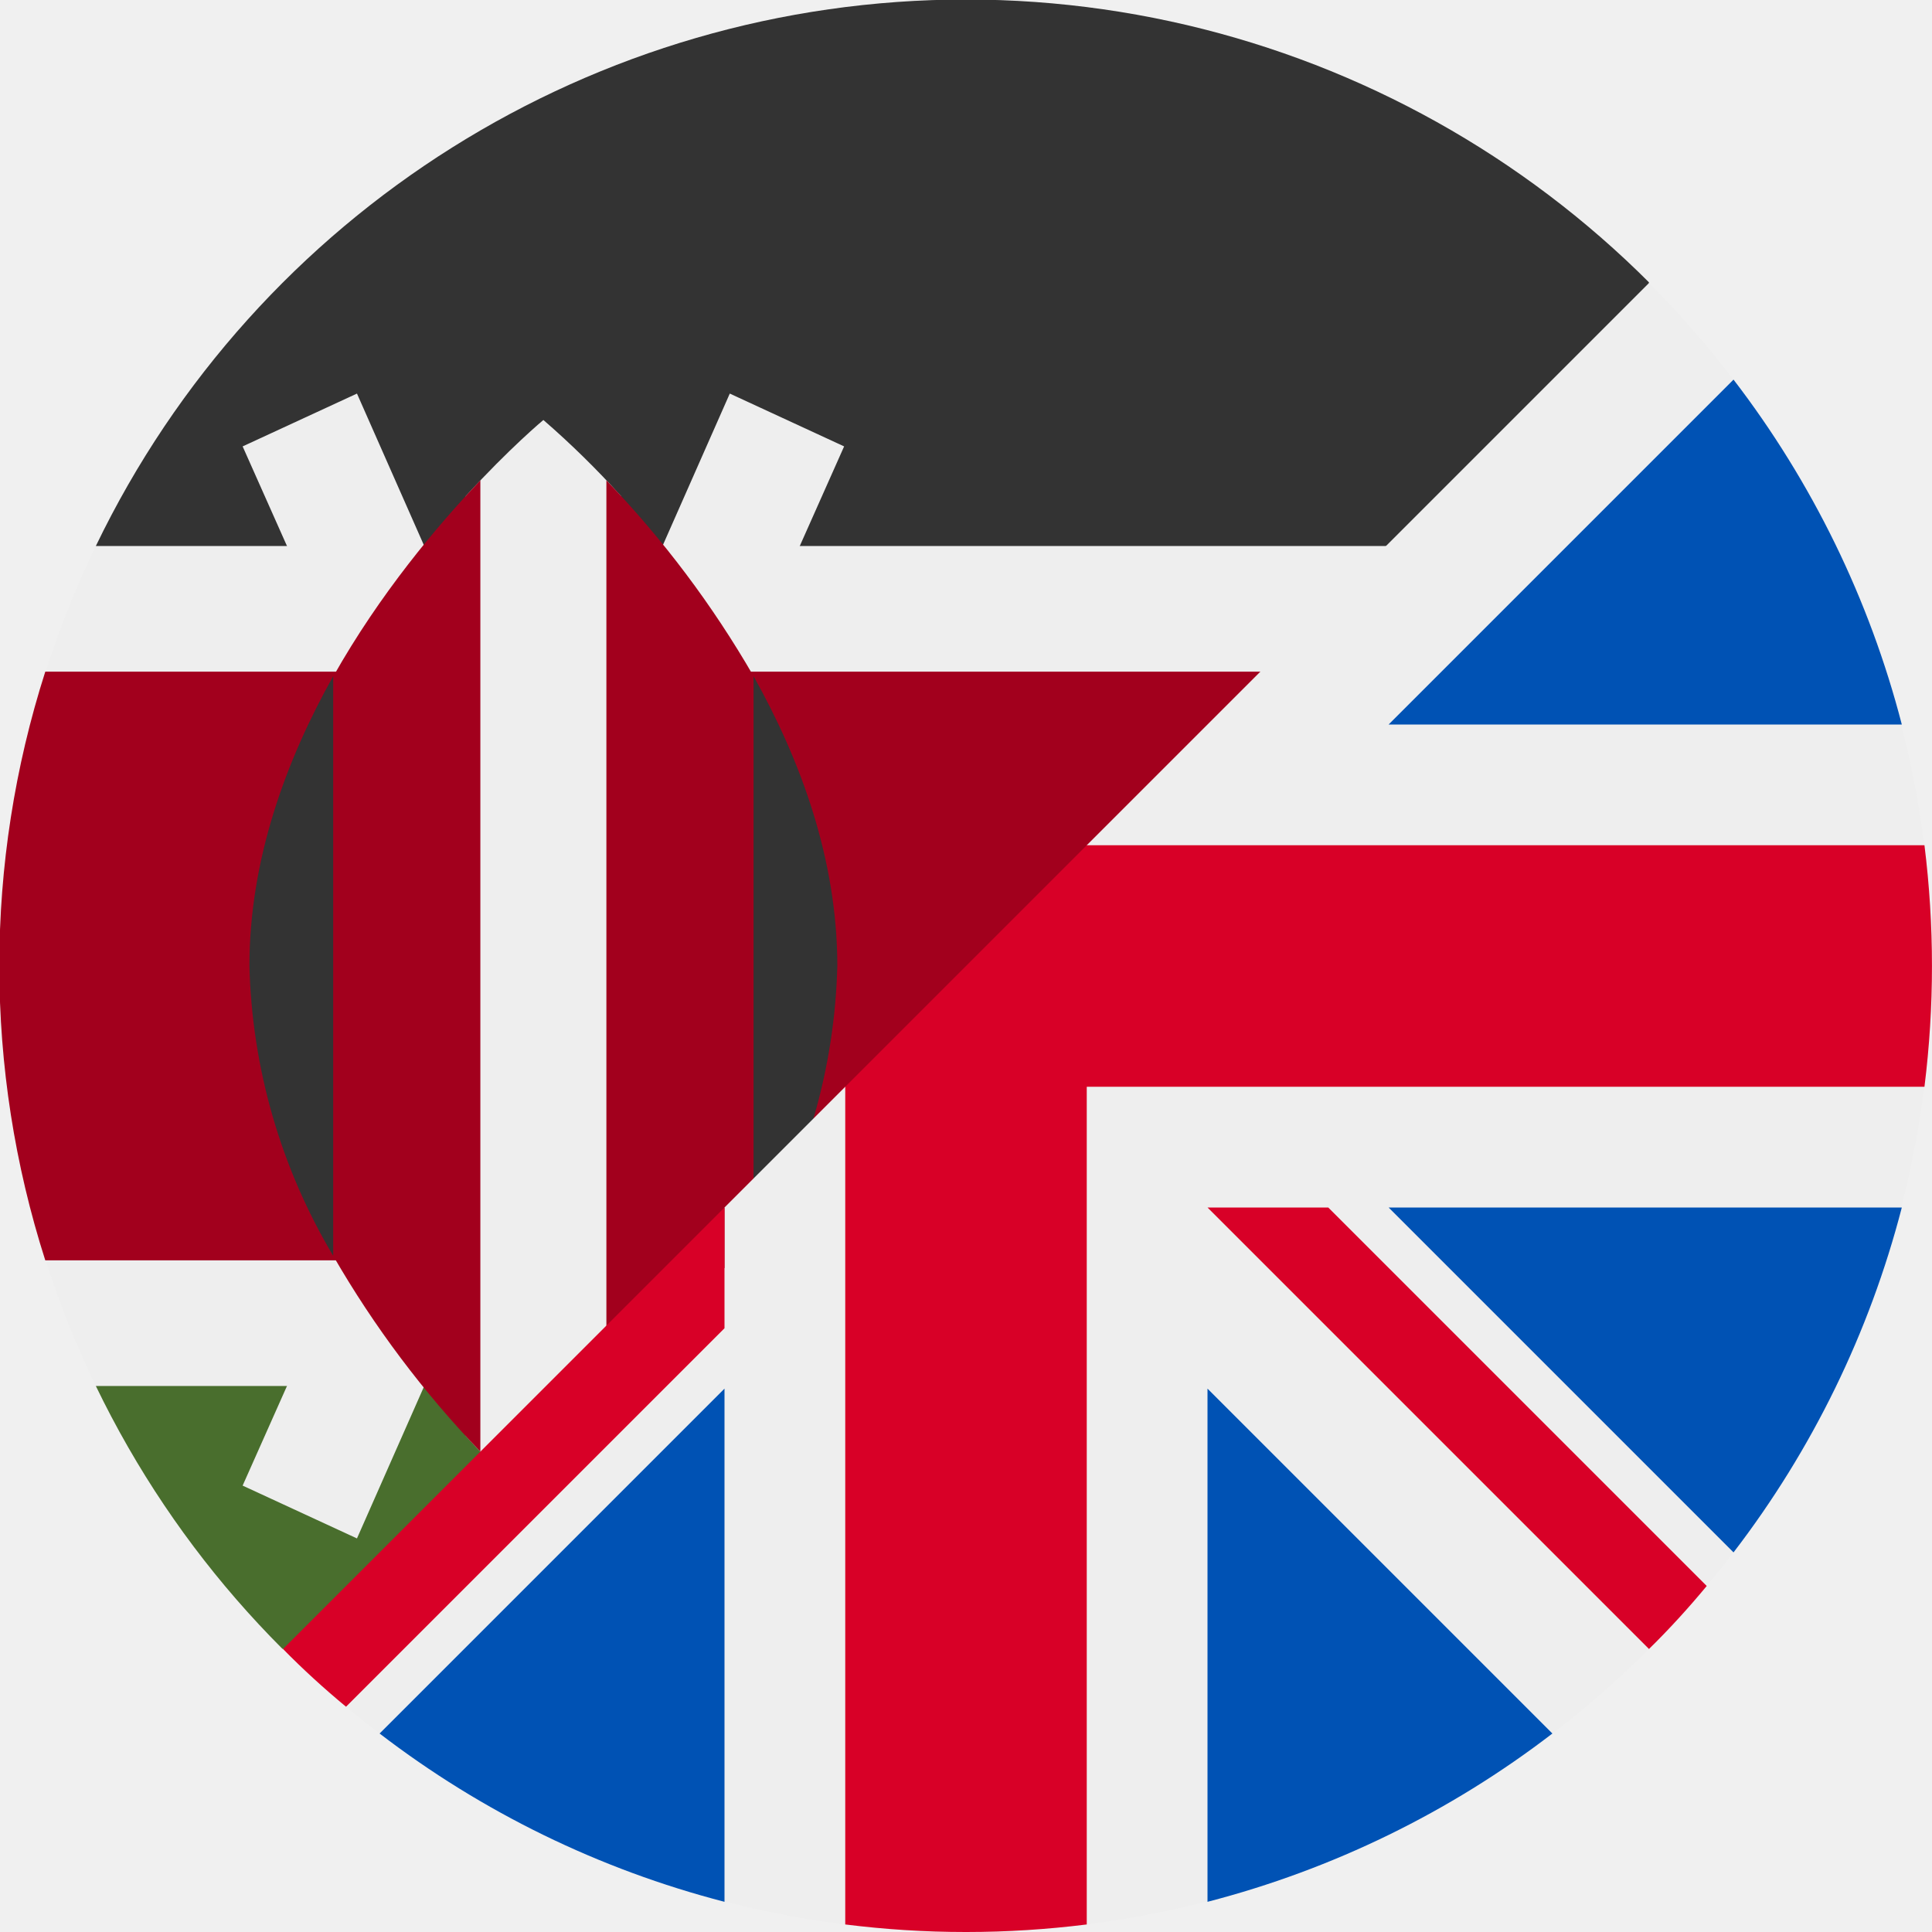
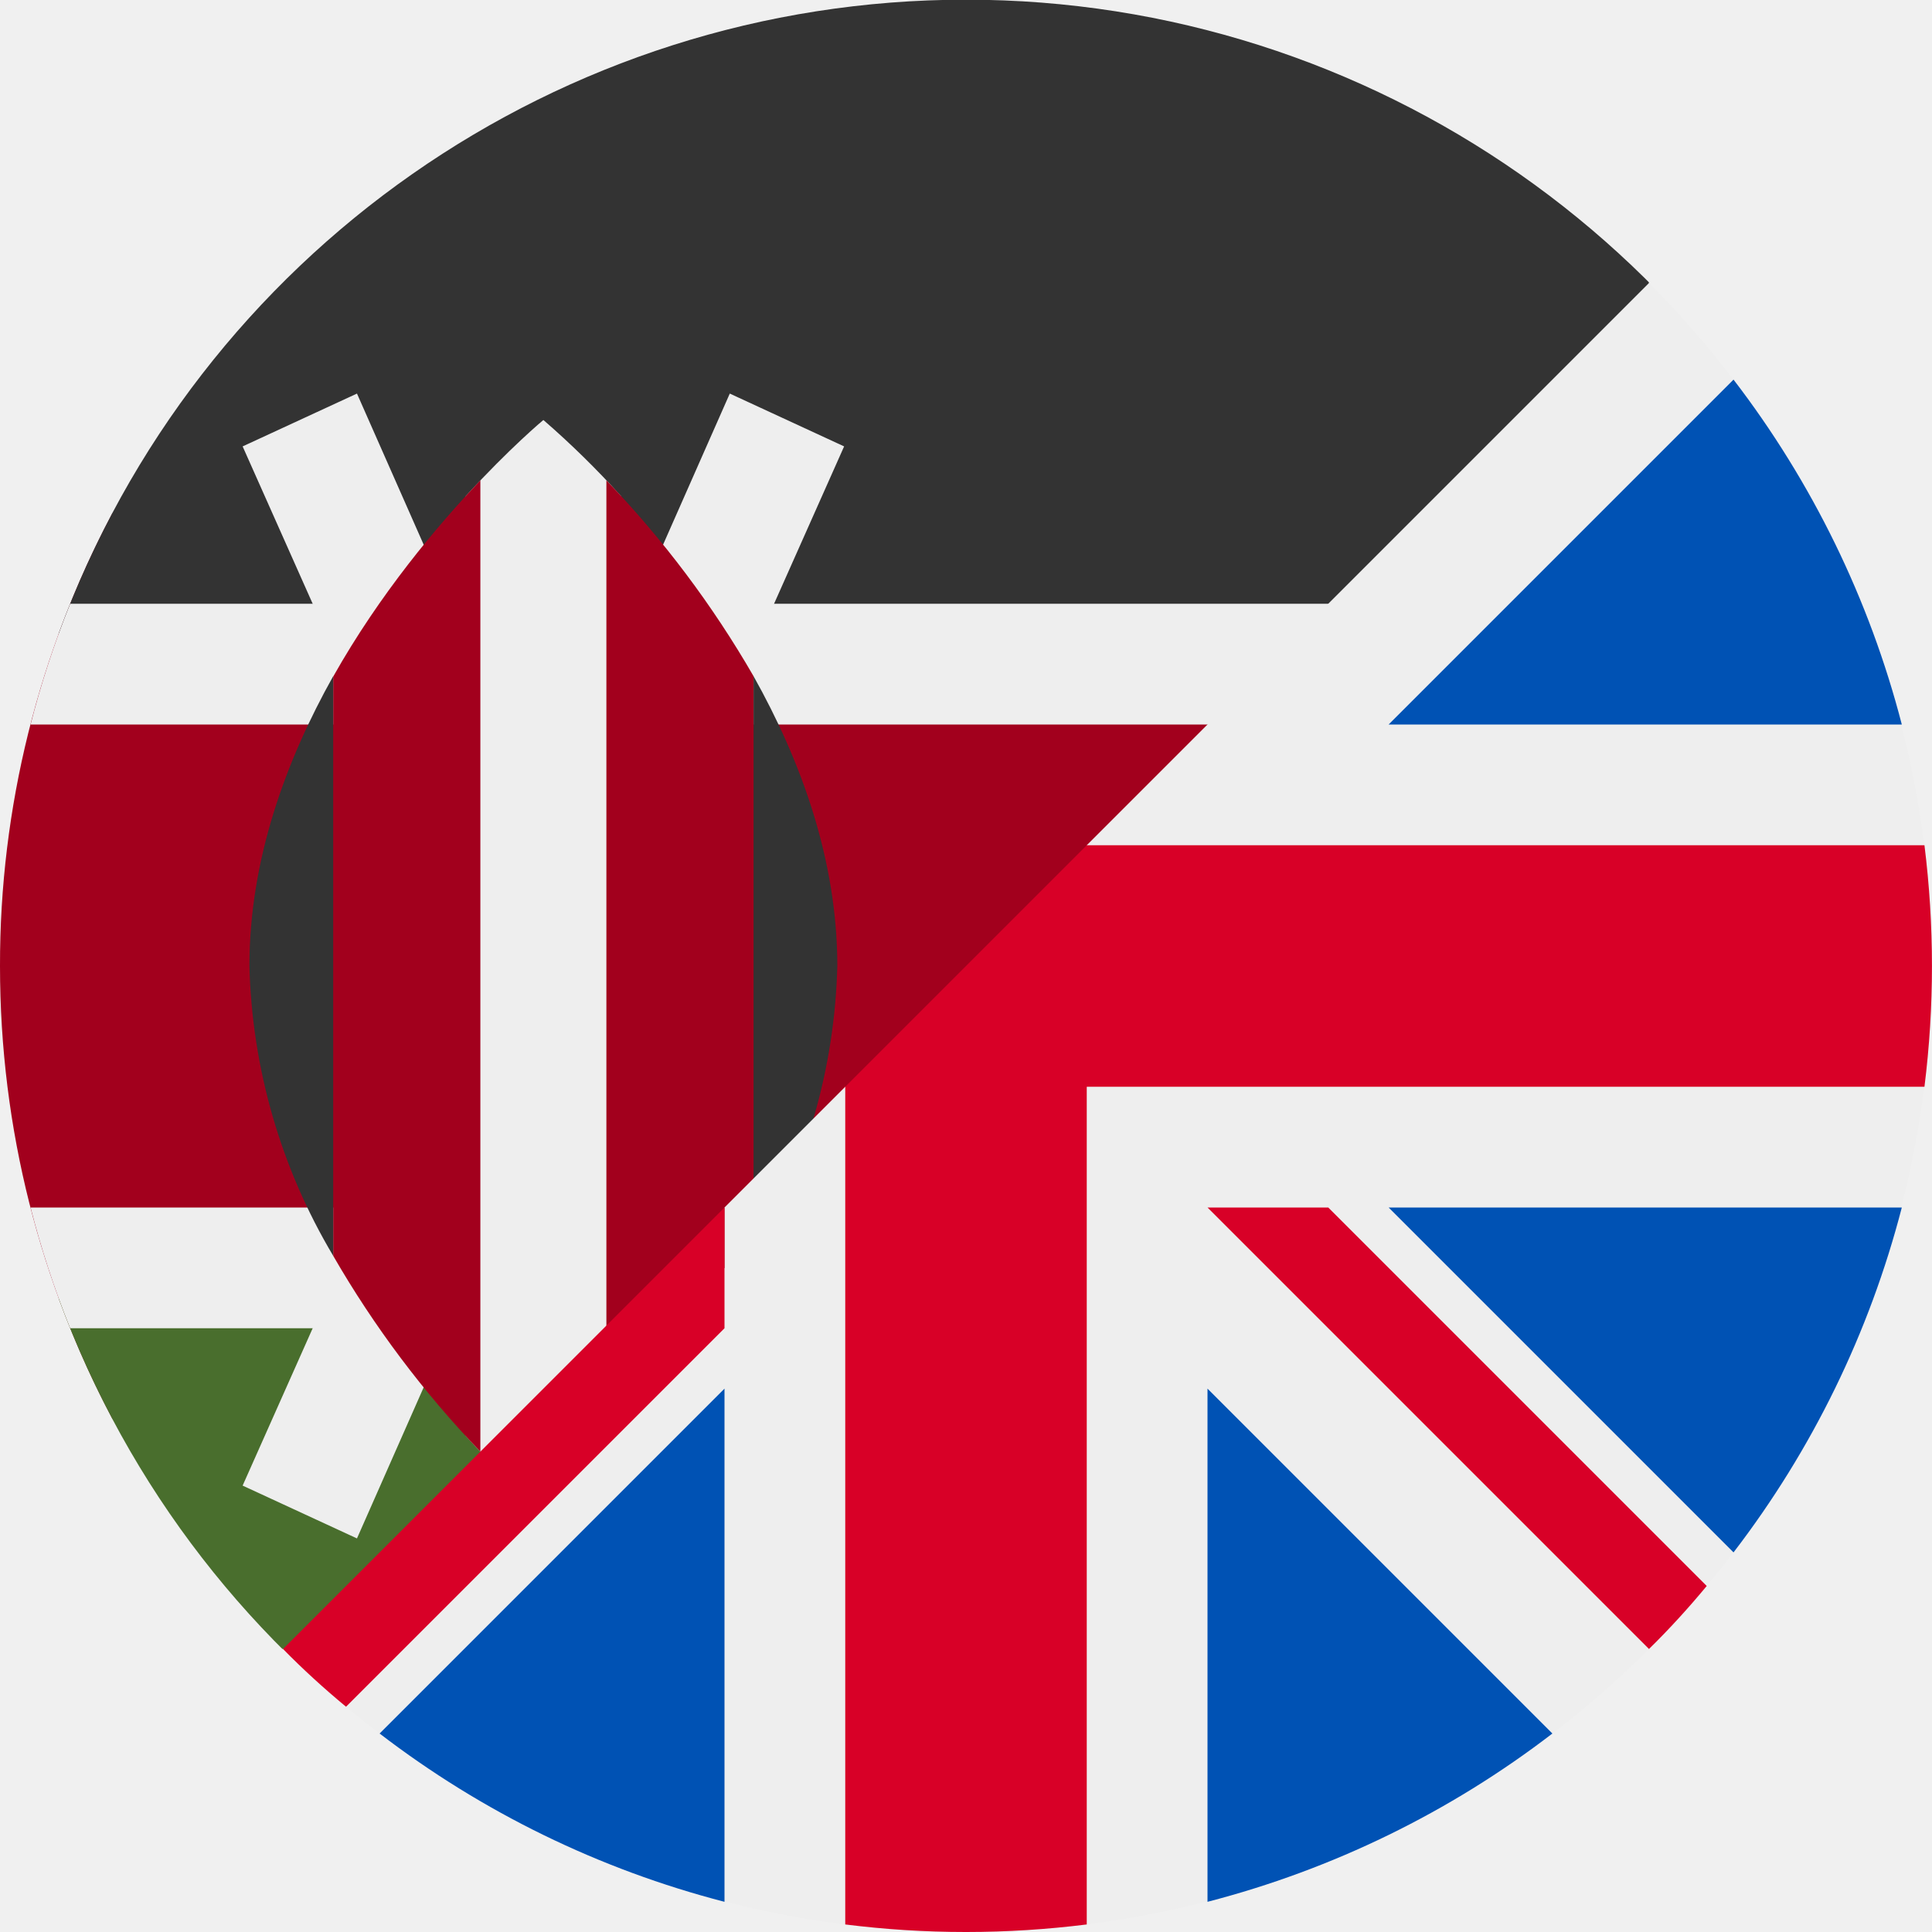
<svg xmlns="http://www.w3.org/2000/svg" width="512" height="512" fill="none">
  <g clip-path="url(#a)">
    <mask id="b" width="512" height="512" x="0" y="0" maskUnits="userSpaceOnUse" style="mask-type:alpha">
      <path fill="#F0F" d="M437 75V0H0v437h75l277-85 85-277Z" />
    </mask>
    <g mask="url(#b)">
-       <circle cx="256" cy="256" r="256" fill="#EEE" />
-       <path fill="#333" fill-rule="evenodd" d="M486.6 144.7H25.4a256 256 0 0 1 461.2 0Z" clip-rule="evenodd" />
-       <path fill="#496E2D" fill-rule="evenodd" d="M255.4 512a256 256 0 0 1-230-144.7h461.2a256 256 0 0 1-230 144.7h-1.2Z" clip-rule="evenodd" />
-       <path fill="#A2001D" fill-rule="evenodd" d="M500 334a255.9 255.9 0 0 0 0-156H12a255.9 255.9 0 0 0 0 156h488Z" clip-rule="evenodd" />
+       <path fill="#A2001D" d="M482.2 376c19-35.8 29.8-76.6 29.8-120 0-43.4-10.8-84.2-29.8-120H29.8A254.9 254.9 0 0 0 0 256c0 43.4 10.8 84.2 29.8 120h452.4Z" />
+       <path fill="#496E2D" d="M496.5 344a256.1 256.1 0 0 1-481 0h481Z" />
+       <path fill="#333" d="M496.5 168h-481a256.1 256.1 0 0 1 481 0Z" />
+       <path fill="#EEE" fill-rule="evenodd" d="M493.4 160c4.2 10.3 7.7 21 10.5 32H8.1a254 254 0 0 1 10.5-32h474.8Zm0 192c4.2-10.3 7.7-21 10.5-32H8.1a254 254 0 0 0 10.5 32h474.8Z" clip-rule="evenodd" />
    </g>
    <path fill="#EEE" d="m223.7 118.3-30.3-14L144 216.2 94.6 104.3l-30.3 14L125.6 256 64.3 393.7l30.3 14L144 295.8l49.4 111.9 30.3-14L162.4 256l61.3-137.7Z" />
    <path fill="#EEE" d="M164.6 131.5a235.7 235.7 0 0 0-20.6-20.2s-8.9 7.4-20.6 20.2v249a235.6 235.6 0 0 0 20.6 20.2s8.9-7.4 20.6-20.2v-249Z" />
    <path fill="#A2001D" d="M88.3 179.2v153.6a269 269 0 0 0 39 51.9V127.3c-11.4 12-26.6 30-39 52Zm111.4 0a269 269 0 0 0-39-51.9v257.4c11.4-12 26.5-30 39-52V179.3Z" />
    <path fill="#333" d="M199.7 179.2v153.6a157.7 157.7 0 0 0 22.2-76.8c0-28.2-9.7-54.5-22.2-76.8Zm-111.4 0v153.6A157.7 157.7 0 0 1 66.1 256c0-28.2 9.7-54.5 22.2-76.8Z" />
    <path fill="#EEE" d="M437 75a256 256 0 0 1-180.9 437h-.2a255 255 0 0 1-172.7-67.2L192 336v-16l32-32h64v-64L437 75Z" />
    <path fill="#0052B4" d="M459.4 100.6A255 255 0 0 1 504 192H368l91.4-91.4Zm0 310.8A255 255 0 0 0 504 320H368l91.4 91.4Zm-48 48L320 368v136a255 255 0 0 0 91.4-44.6ZM192 504V368l-91.4 91.4A255 255 0 0 0 192 504Z" />
    <path fill="#D80027" d="M510 288a258.4 258.4 0 0 0 0-64H288l-64 64v222c10.4 1.3 21 2 31.9 2h.2c10.8 0 21.5-.7 31.9-2V288h222Z" />
    <path fill="#D80027" d="M452.3 420.3 352 320h-32l117 117c5.4-5.3 10.5-10.9 15.3-16.7Zm-360.6 32L192 352v-32L75 437c5.3 5.4 10.9 10.5 16.7 15.3Z" />
  </g>
  <defs>
    <clipPath id="a">
      <path fill="#fff" d="M0 0h512v512H0z" />
    </clipPath>
  </defs>
</svg>
